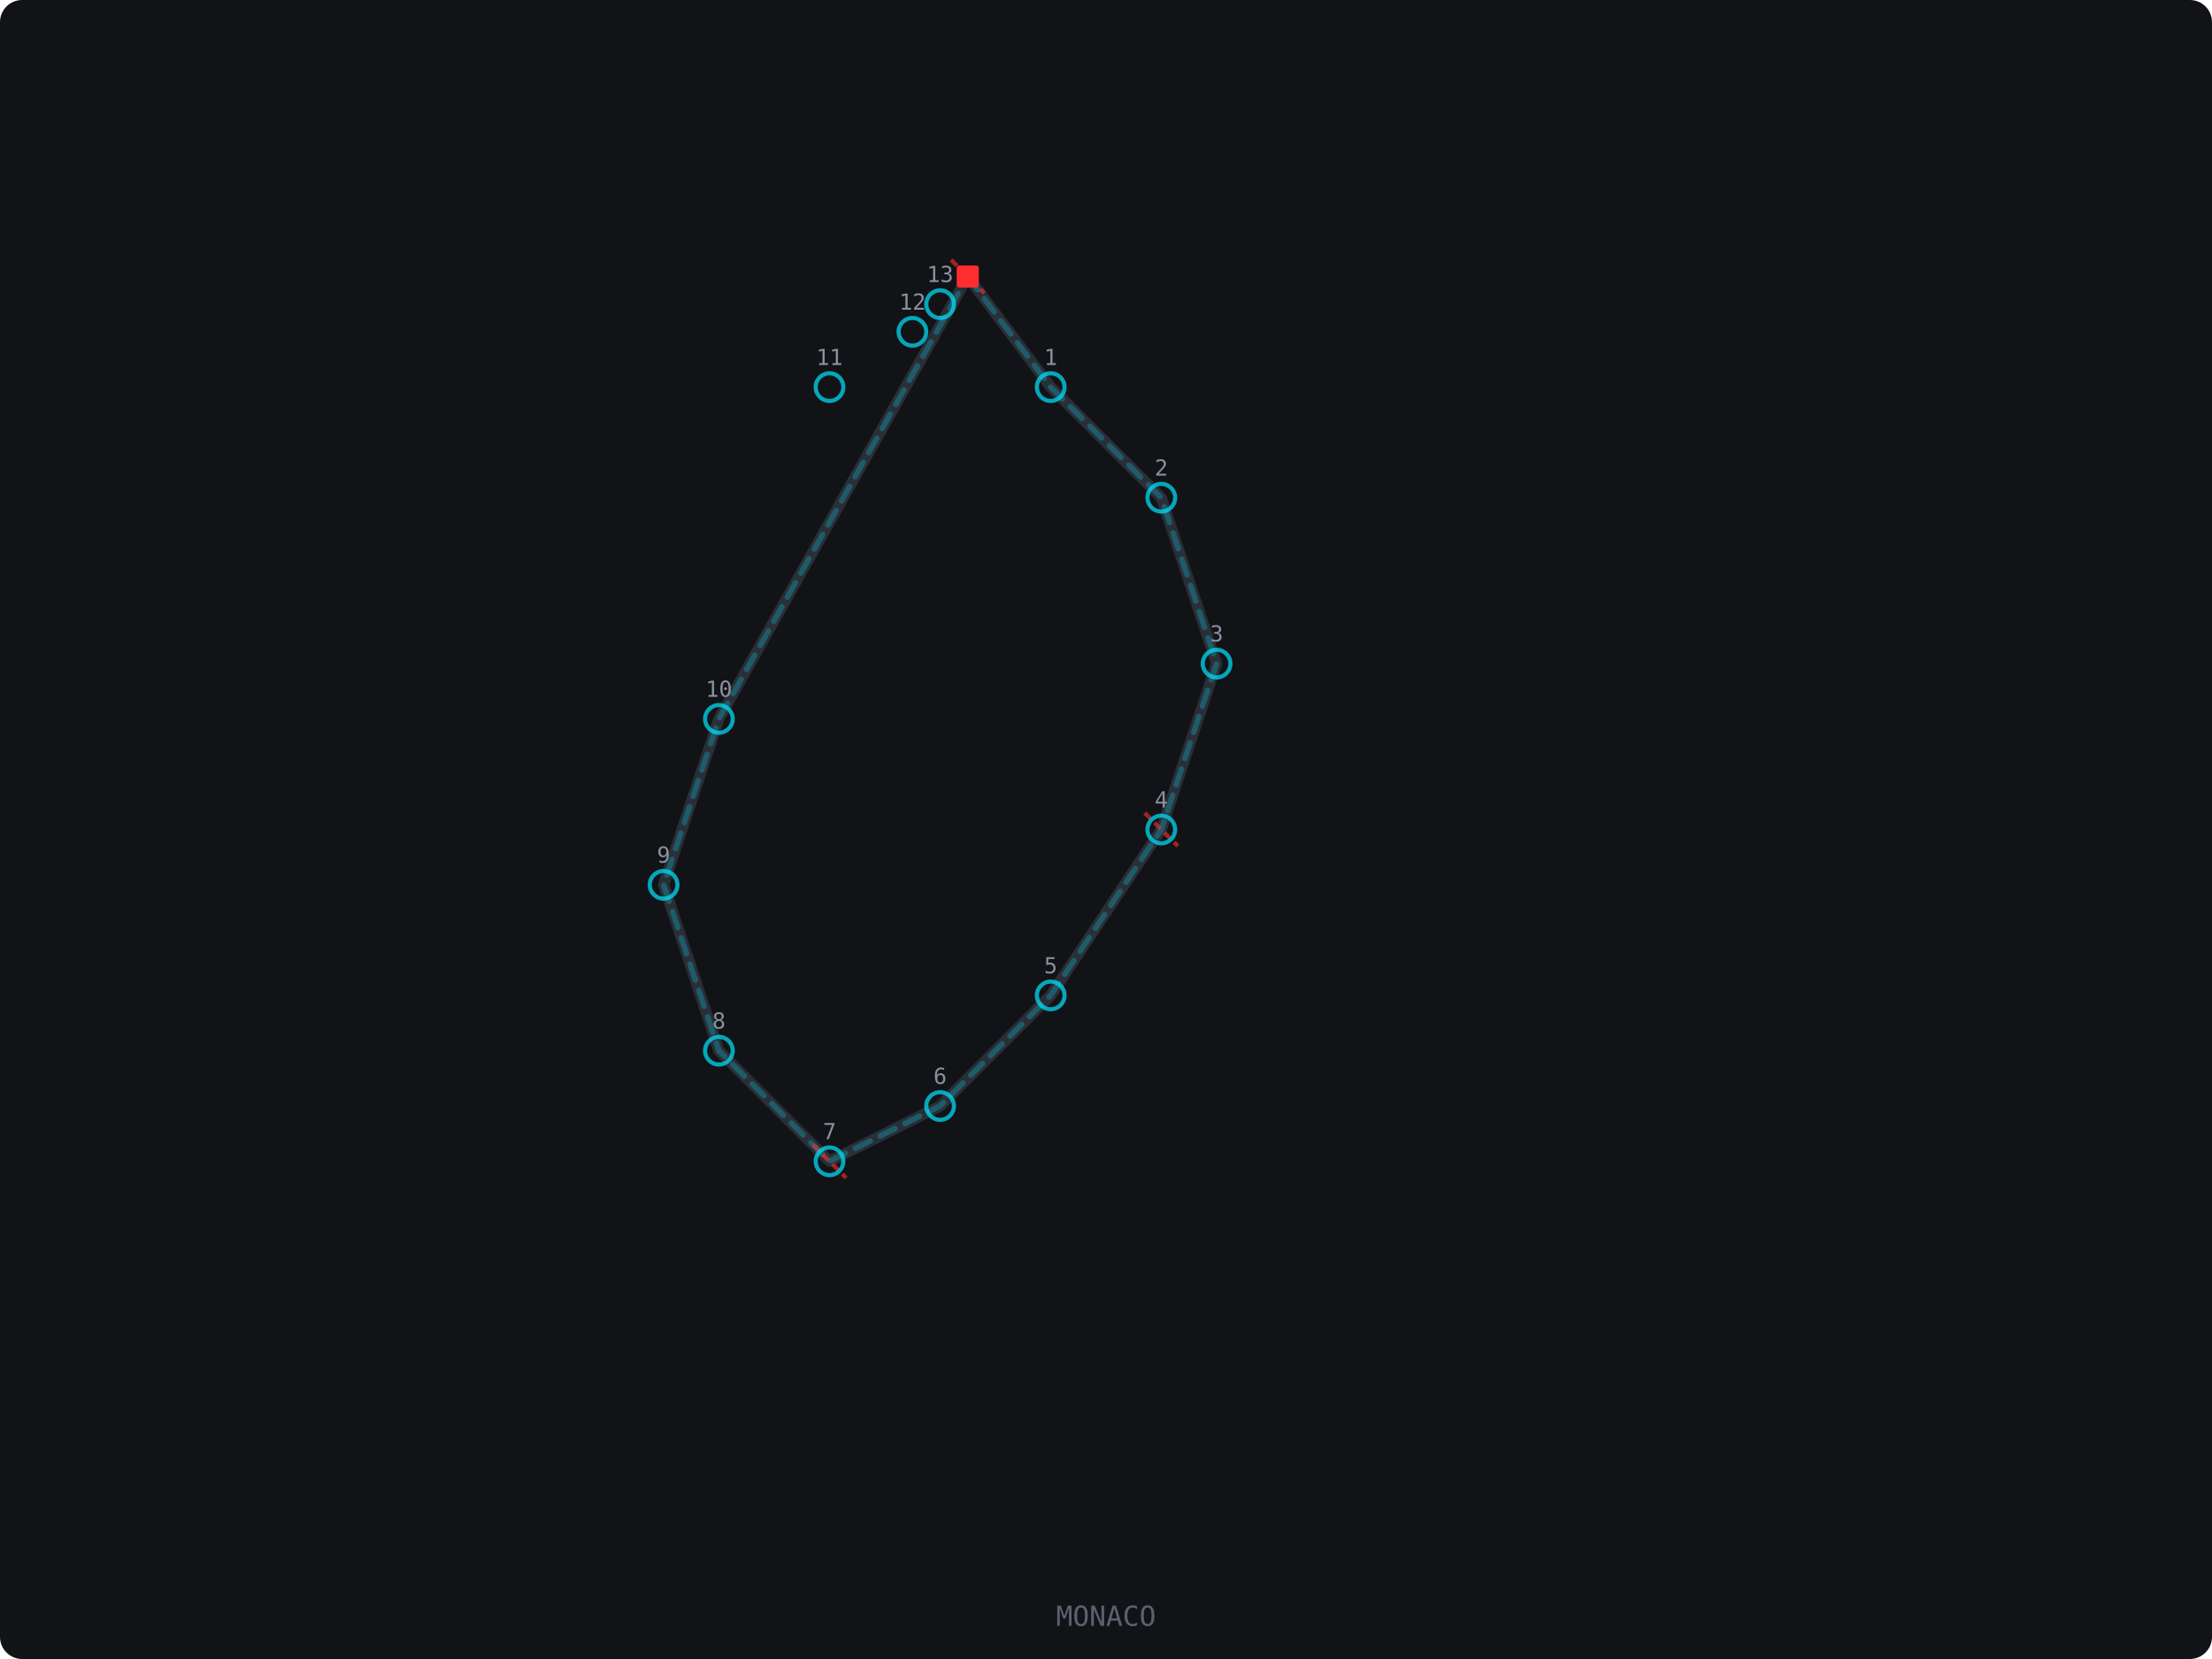
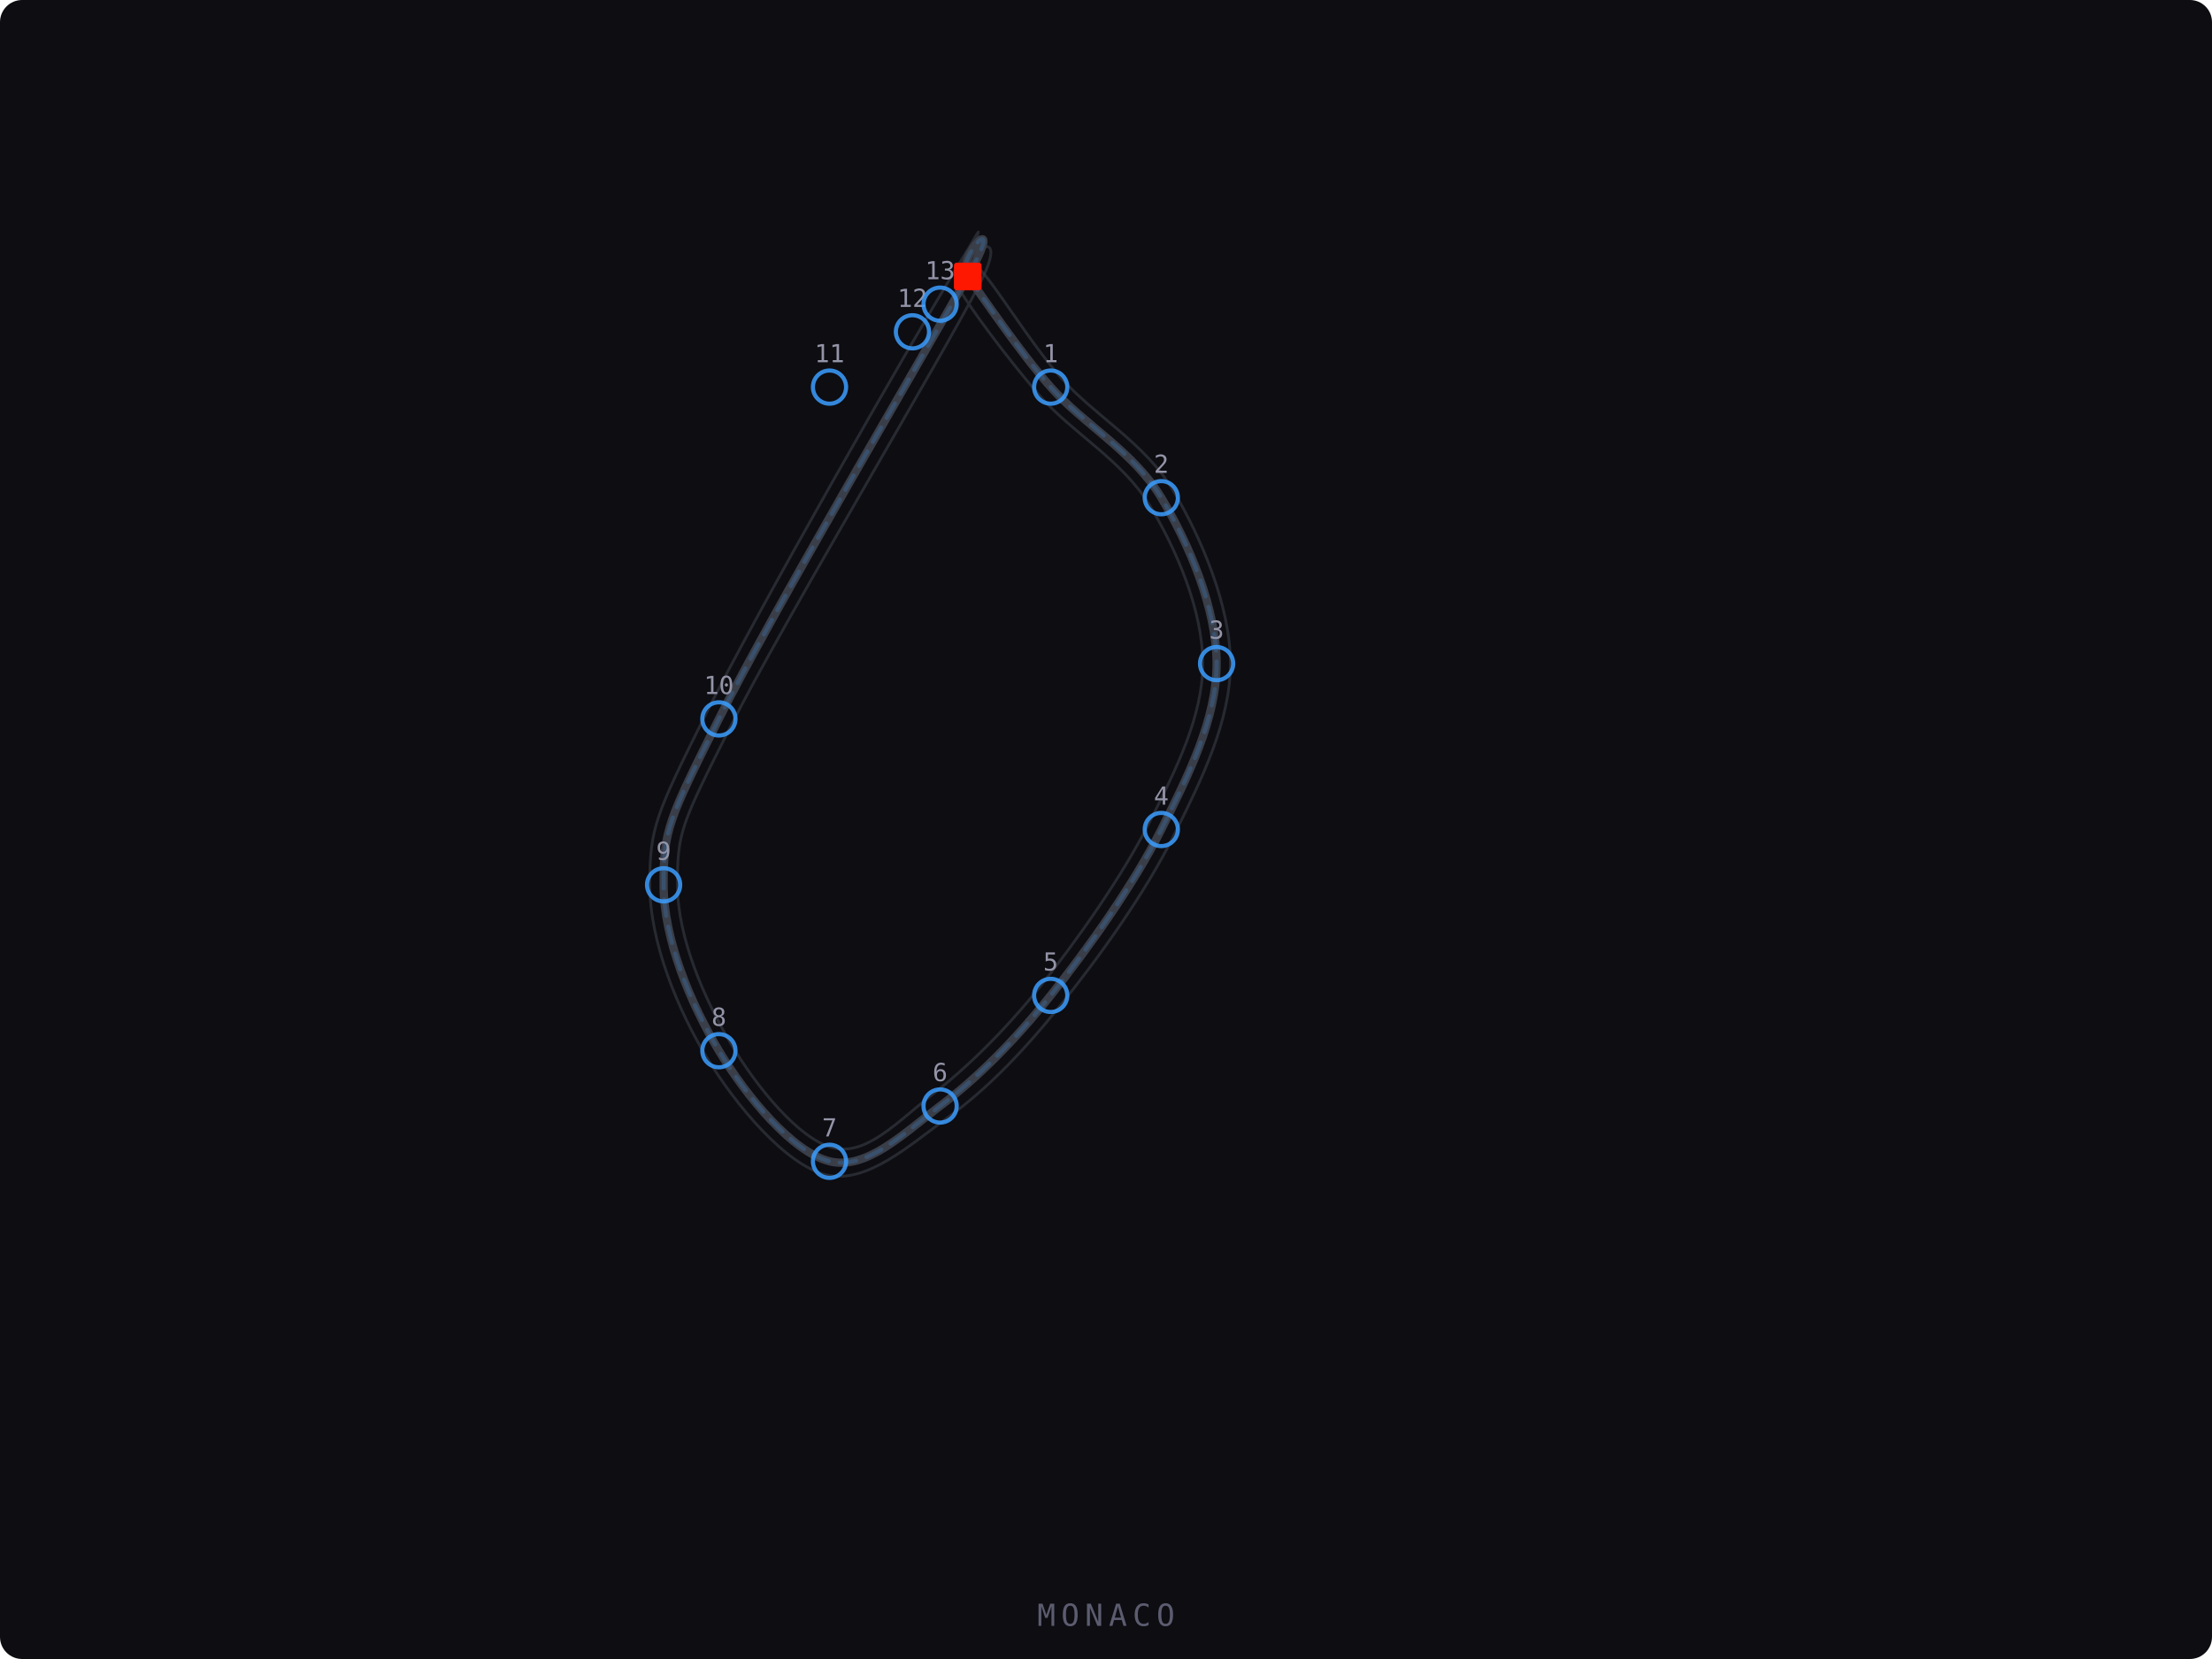
<svg xmlns="http://www.w3.org/2000/svg" viewBox="0 0 800 600" width="800" height="600">
  <defs>
    <style>
-       .track-bg { fill: #111317; }
-       .track-line { fill: none; stroke: #2a2e36; stroke-width: 4; stroke-linecap: round; stroke-linejoin: round; }
-       .track-line-accent { fill: none; stroke: rgba(0,229,255,0.25); stroke-width: 2; stroke-linecap: round; stroke-dasharray: 6,4; }
+       .track-bg { fill: #0d0d12; }
+       .track-line { fill: none; stroke: #3a3e48; stroke-width: 3; stroke-linecap: round; stroke-linejoin: round; }
+       .track-line-accent { fill: none; stroke: rgba(59,158,255,0.20); stroke-width: 1.5; stroke-linecap: round; stroke-dasharray: 6,4; }
+       .track-edge { fill: none; stroke: #3a3e48; stroke-width: 1; stroke-linecap: round; stroke-linejoin: round; opacity: 0.6; }
    </style>
  </defs>
  <rect class="track-bg" width="800" height="600" rx="8" />
-   <polyline class="track-line" points="350.0,100.0 380.0,140.0 420.0,180.0 440.0,240.0 420.0,300.0 380.0,360.0 340.0,400.0 300.0,420.0 260.0,380.0 240.0,320.0 260.0,260.0 350.0,100.0" />
-   <polyline class="track-line-accent" points="350.0,100.0 380.0,140.0 420.0,180.0 440.0,240.0 420.0,300.0 380.0,360.0 340.0,400.0 300.0,420.0 260.0,380.0 240.0,320.0 260.0,260.0 350.0,100.0" />
-   <line x1="414.0" y1="294.0" x2="426.0" y2="306.0" stroke="#ff2d2d" stroke-width="1.5" stroke-dasharray="3,2" opacity="0.6" />
-   <line x1="294.0" y1="414.0" x2="306.0" y2="426.0" stroke="#ff2d2d" stroke-width="1.5" stroke-dasharray="3,2" opacity="0.6" />
-   <line x1="344.0" y1="94.0" x2="356.0" y2="106.0" stroke="#ff2d2d" stroke-width="1.5" stroke-dasharray="3,2" opacity="0.6" />
-   <circle cx="380.0" cy="140.0" r="5" fill="none" stroke="#00e5ff" stroke-width="1.5" opacity="0.7" />
-   <text x="380.0" y="132.0" text-anchor="middle" fill="#8a909c" font-size="8" font-family="monospace">1</text>
-   <circle cx="420.0" cy="180.0" r="5" fill="none" stroke="#00e5ff" stroke-width="1.5" opacity="0.7" />
-   <text x="420.0" y="172.0" text-anchor="middle" fill="#8a909c" font-size="8" font-family="monospace">2</text>
-   <circle cx="440.0" cy="240.0" r="5" fill="none" stroke="#00e5ff" stroke-width="1.5" opacity="0.7" />
-   <text x="440.0" y="232.0" text-anchor="middle" fill="#8a909c" font-size="8" font-family="monospace">3</text>
-   <circle cx="420.0" cy="300.0" r="5" fill="none" stroke="#00e5ff" stroke-width="1.5" opacity="0.7" />
-   <text x="420.0" y="292.0" text-anchor="middle" fill="#8a909c" font-size="8" font-family="monospace">4</text>
-   <circle cx="380.0" cy="360.0" r="5" fill="none" stroke="#00e5ff" stroke-width="1.5" opacity="0.7" />
-   <text x="380.0" y="352.0" text-anchor="middle" fill="#8a909c" font-size="8" font-family="monospace">5</text>
-   <circle cx="340.0" cy="400.0" r="5" fill="none" stroke="#00e5ff" stroke-width="1.5" opacity="0.7" />
-   <text x="340.0" y="392.0" text-anchor="middle" fill="#8a909c" font-size="8" font-family="monospace">6</text>
-   <circle cx="300.0" cy="420.0" r="5" fill="none" stroke="#00e5ff" stroke-width="1.5" opacity="0.7" />
-   <text x="300.0" y="412.0" text-anchor="middle" fill="#8a909c" font-size="8" font-family="monospace">7</text>
-   <circle cx="260.0" cy="380.0" r="5" fill="none" stroke="#00e5ff" stroke-width="1.5" opacity="0.7" />
-   <text x="260.0" y="372.0" text-anchor="middle" fill="#8a909c" font-size="8" font-family="monospace">8</text>
-   <circle cx="240.0" cy="320.0" r="5" fill="none" stroke="#00e5ff" stroke-width="1.5" opacity="0.7" />
-   <text x="240.0" y="312.0" text-anchor="middle" fill="#8a909c" font-size="8" font-family="monospace">9</text>
-   <circle cx="260.0" cy="260.0" r="5" fill="none" stroke="#00e5ff" stroke-width="1.5" opacity="0.7" />
-   <text x="260.0" y="252.0" text-anchor="middle" fill="#8a909c" font-size="8" font-family="monospace">10</text>
-   <circle cx="300.0" cy="140.0" r="5" fill="none" stroke="#00e5ff" stroke-width="1.5" opacity="0.7" />
-   <text x="300.0" y="132.0" text-anchor="middle" fill="#8a909c" font-size="8" font-family="monospace">11</text>
-   <circle cx="330.0" cy="120.0" r="5" fill="none" stroke="#00e5ff" stroke-width="1.5" opacity="0.7" />
-   <text x="330.0" y="112.0" text-anchor="middle" fill="#8a909c" font-size="8" font-family="monospace">12</text>
-   <circle cx="340.0" cy="110.0" r="5" fill="none" stroke="#00e5ff" stroke-width="1.5" opacity="0.7" />
-   <text x="340.0" y="102.0" text-anchor="middle" fill="#8a909c" font-size="8" font-family="monospace">13</text>
-   <rect x="346.0" y="96.0" width="8" height="8" fill="#ff2d2d" rx="1" />
-   <text x="400" y="588" text-anchor="middle" fill="#5b616e" font-size="10" font-family="monospace">MONACO</text>
+   <path class="track-edge" d="M 346.0 103.0 C 349.6 109.8 364.6 130.0 376.2 143.3 C 387.9 156.6 405.9 166.5 415.7 182.6 C 425.5 198.7 435.0 220.8 435.0 240.0 C 435.0 259.2 425.3 278.3 415.5 297.8 C 405.7 317.2 389.2 340.5 376.1 356.9 C 363.0 373.2 349.5 386.3 337.0 396.0 C 324.5 405.7 313.3 418.2 301.2 415.1 C 289.1 412.1 273.7 393.3 264.3 377.4 C 254.9 361.6 245.0 339.2 245.0 320.0 C 245.0 300.8 246.2 298.5 264.5 262.2 C 282.7 226.0 340.8 129.0 354.4 102.5 C 367.9 75.9 342.4 96.2 346.0 103.0 Z" />
+   <path class="track-edge" d="M 354.0 97.0 C 360.4 103.5 372.0 123.3 383.8 136.7 C 395.5 150.1 414.1 160.2 424.3 177.4 C 434.5 194.6 445.0 219.2 445.0 240.0 C 445.0 260.8 434.7 281.7 424.5 302.2 C 414.3 322.8 397.5 346.2 383.9 363.1 C 370.3 380.1 357.2 393.7 343.0 404.0 C 328.8 414.3 313.3 428.4 298.8 424.9 C 284.2 421.3 266.3 400.0 255.7 382.6 C 245.1 365.1 235.0 340.8 235.0 320.0 C 235.0 299.2 237.1 294.8 255.5 257.8 C 274.0 220.7 329.2 124.3 345.6 97.5 C 362.1 70.8 347.6 90.5 354.0 97.0 Z" />
+   <path class="track-line" d="M 350.0 100.0 C 355.0 106.7 368.3 126.7 380.0 140.0 C 391.7 153.3 410.0 163.3 420.0 180.0 C 430.0 196.7 440.0 220.0 440.0 240.0 C 440.0 260.0 430.0 280.0 420.0 300.0 C 410.0 320.0 393.3 343.3 380.0 360.0 C 366.7 376.7 353.3 390.0 340.0 400.0 C 326.7 410.0 313.3 423.3 300.0 420.0 C 286.7 416.7 270.0 396.7 260.0 380.0 C 250.0 363.3 240.0 340.0 240.0 320.0 C 240.0 300.0 241.7 296.7 260.0 260.0 C 278.3 223.3 335.0 126.7 350.0 100.0 C 365.0 73.3 345.0 93.3 350.0 100.0 Z" />
+   <path class="track-line-accent" d="M 350.0 100.0 C 355.0 106.7 368.3 126.7 380.0 140.0 C 391.7 153.3 410.0 163.3 420.0 180.0 C 430.0 196.7 440.0 220.0 440.0 240.0 C 440.0 260.0 430.0 280.0 420.0 300.0 C 410.0 320.0 393.3 343.3 380.0 360.0 C 366.7 376.7 353.3 390.0 340.0 400.0 C 326.7 410.0 313.3 423.3 300.0 420.0 C 286.7 416.7 270.0 396.7 260.0 380.0 C 250.0 363.3 240.0 340.0 240.0 320.0 C 240.0 300.0 241.7 296.7 260.0 260.0 C 278.3 223.3 335.0 126.7 350.0 100.0 C 365.0 73.3 345.0 93.3 350.0 100.0 Z" />
+   <rect x="345.0" y="95.0" width="10" height="10" fill="#FF1801" rx="1" />
+   <circle cx="380.0" cy="140.0" r="6" fill="none" stroke="#3B9EFF" stroke-width="1.5" opacity="0.85" />
+   <text x="380.0" y="131.0" text-anchor="middle" fill="#9494a8" font-size="9" font-family="monospace">1</text>
+   <circle cx="420.0" cy="180.0" r="6" fill="none" stroke="#3B9EFF" stroke-width="1.5" opacity="0.85" />
+   <text x="420.0" y="171.0" text-anchor="middle" fill="#9494a8" font-size="9" font-family="monospace">2</text>
+   <circle cx="440.0" cy="240.0" r="6" fill="none" stroke="#3B9EFF" stroke-width="1.5" opacity="0.85" />
+   <text x="440.0" y="231.0" text-anchor="middle" fill="#9494a8" font-size="9" font-family="monospace">3</text>
+   <circle cx="420.0" cy="300.0" r="6" fill="none" stroke="#3B9EFF" stroke-width="1.5" opacity="0.85" />
+   <text x="420.0" y="291.0" text-anchor="middle" fill="#9494a8" font-size="9" font-family="monospace">4</text>
+   <circle cx="380.0" cy="360.0" r="6" fill="none" stroke="#3B9EFF" stroke-width="1.5" opacity="0.85" />
+   <text x="380.0" y="351.0" text-anchor="middle" fill="#9494a8" font-size="9" font-family="monospace">5</text>
+   <circle cx="340.0" cy="400.0" r="6" fill="none" stroke="#3B9EFF" stroke-width="1.5" opacity="0.85" />
+   <text x="340.0" y="391.0" text-anchor="middle" fill="#9494a8" font-size="9" font-family="monospace">6</text>
+   <circle cx="300.0" cy="420.0" r="6" fill="none" stroke="#3B9EFF" stroke-width="1.5" opacity="0.85" />
+   <text x="300.0" y="411.0" text-anchor="middle" fill="#9494a8" font-size="9" font-family="monospace">7</text>
+   <circle cx="260.0" cy="380.0" r="6" fill="none" stroke="#3B9EFF" stroke-width="1.5" opacity="0.85" />
+   <text x="260.0" y="371.0" text-anchor="middle" fill="#9494a8" font-size="9" font-family="monospace">8</text>
+   <circle cx="240.0" cy="320.0" r="6" fill="none" stroke="#3B9EFF" stroke-width="1.5" opacity="0.85" />
+   <text x="240.0" y="311.0" text-anchor="middle" fill="#9494a8" font-size="9" font-family="monospace">9</text>
+   <circle cx="260.0" cy="260.0" r="6" fill="none" stroke="#3B9EFF" stroke-width="1.5" opacity="0.85" />
+   <text x="260.0" y="251.0" text-anchor="middle" fill="#9494a8" font-size="9" font-family="monospace">10</text>
+   <circle cx="300.0" cy="140.0" r="6" fill="none" stroke="#3B9EFF" stroke-width="1.5" opacity="0.85" />
+   <text x="300.0" y="131.0" text-anchor="middle" fill="#9494a8" font-size="9" font-family="monospace">11</text>
+   <circle cx="330.0" cy="120.0" r="6" fill="none" stroke="#3B9EFF" stroke-width="1.5" opacity="0.85" />
+   <text x="330.0" y="111.0" text-anchor="middle" fill="#9494a8" font-size="9" font-family="monospace">12</text>
+   <circle cx="340.0" cy="110.0" r="6" fill="none" stroke="#3B9EFF" stroke-width="1.5" opacity="0.85" />
+   <text x="340.0" y="101.0" text-anchor="middle" fill="#9494a8" font-size="9" font-family="monospace">13</text>
+   <text x="400.0" y="588" text-anchor="middle" fill="#5c5c70" font-size="11" font-family="monospace" letter-spacing="2">MONACO</text>
</svg>
